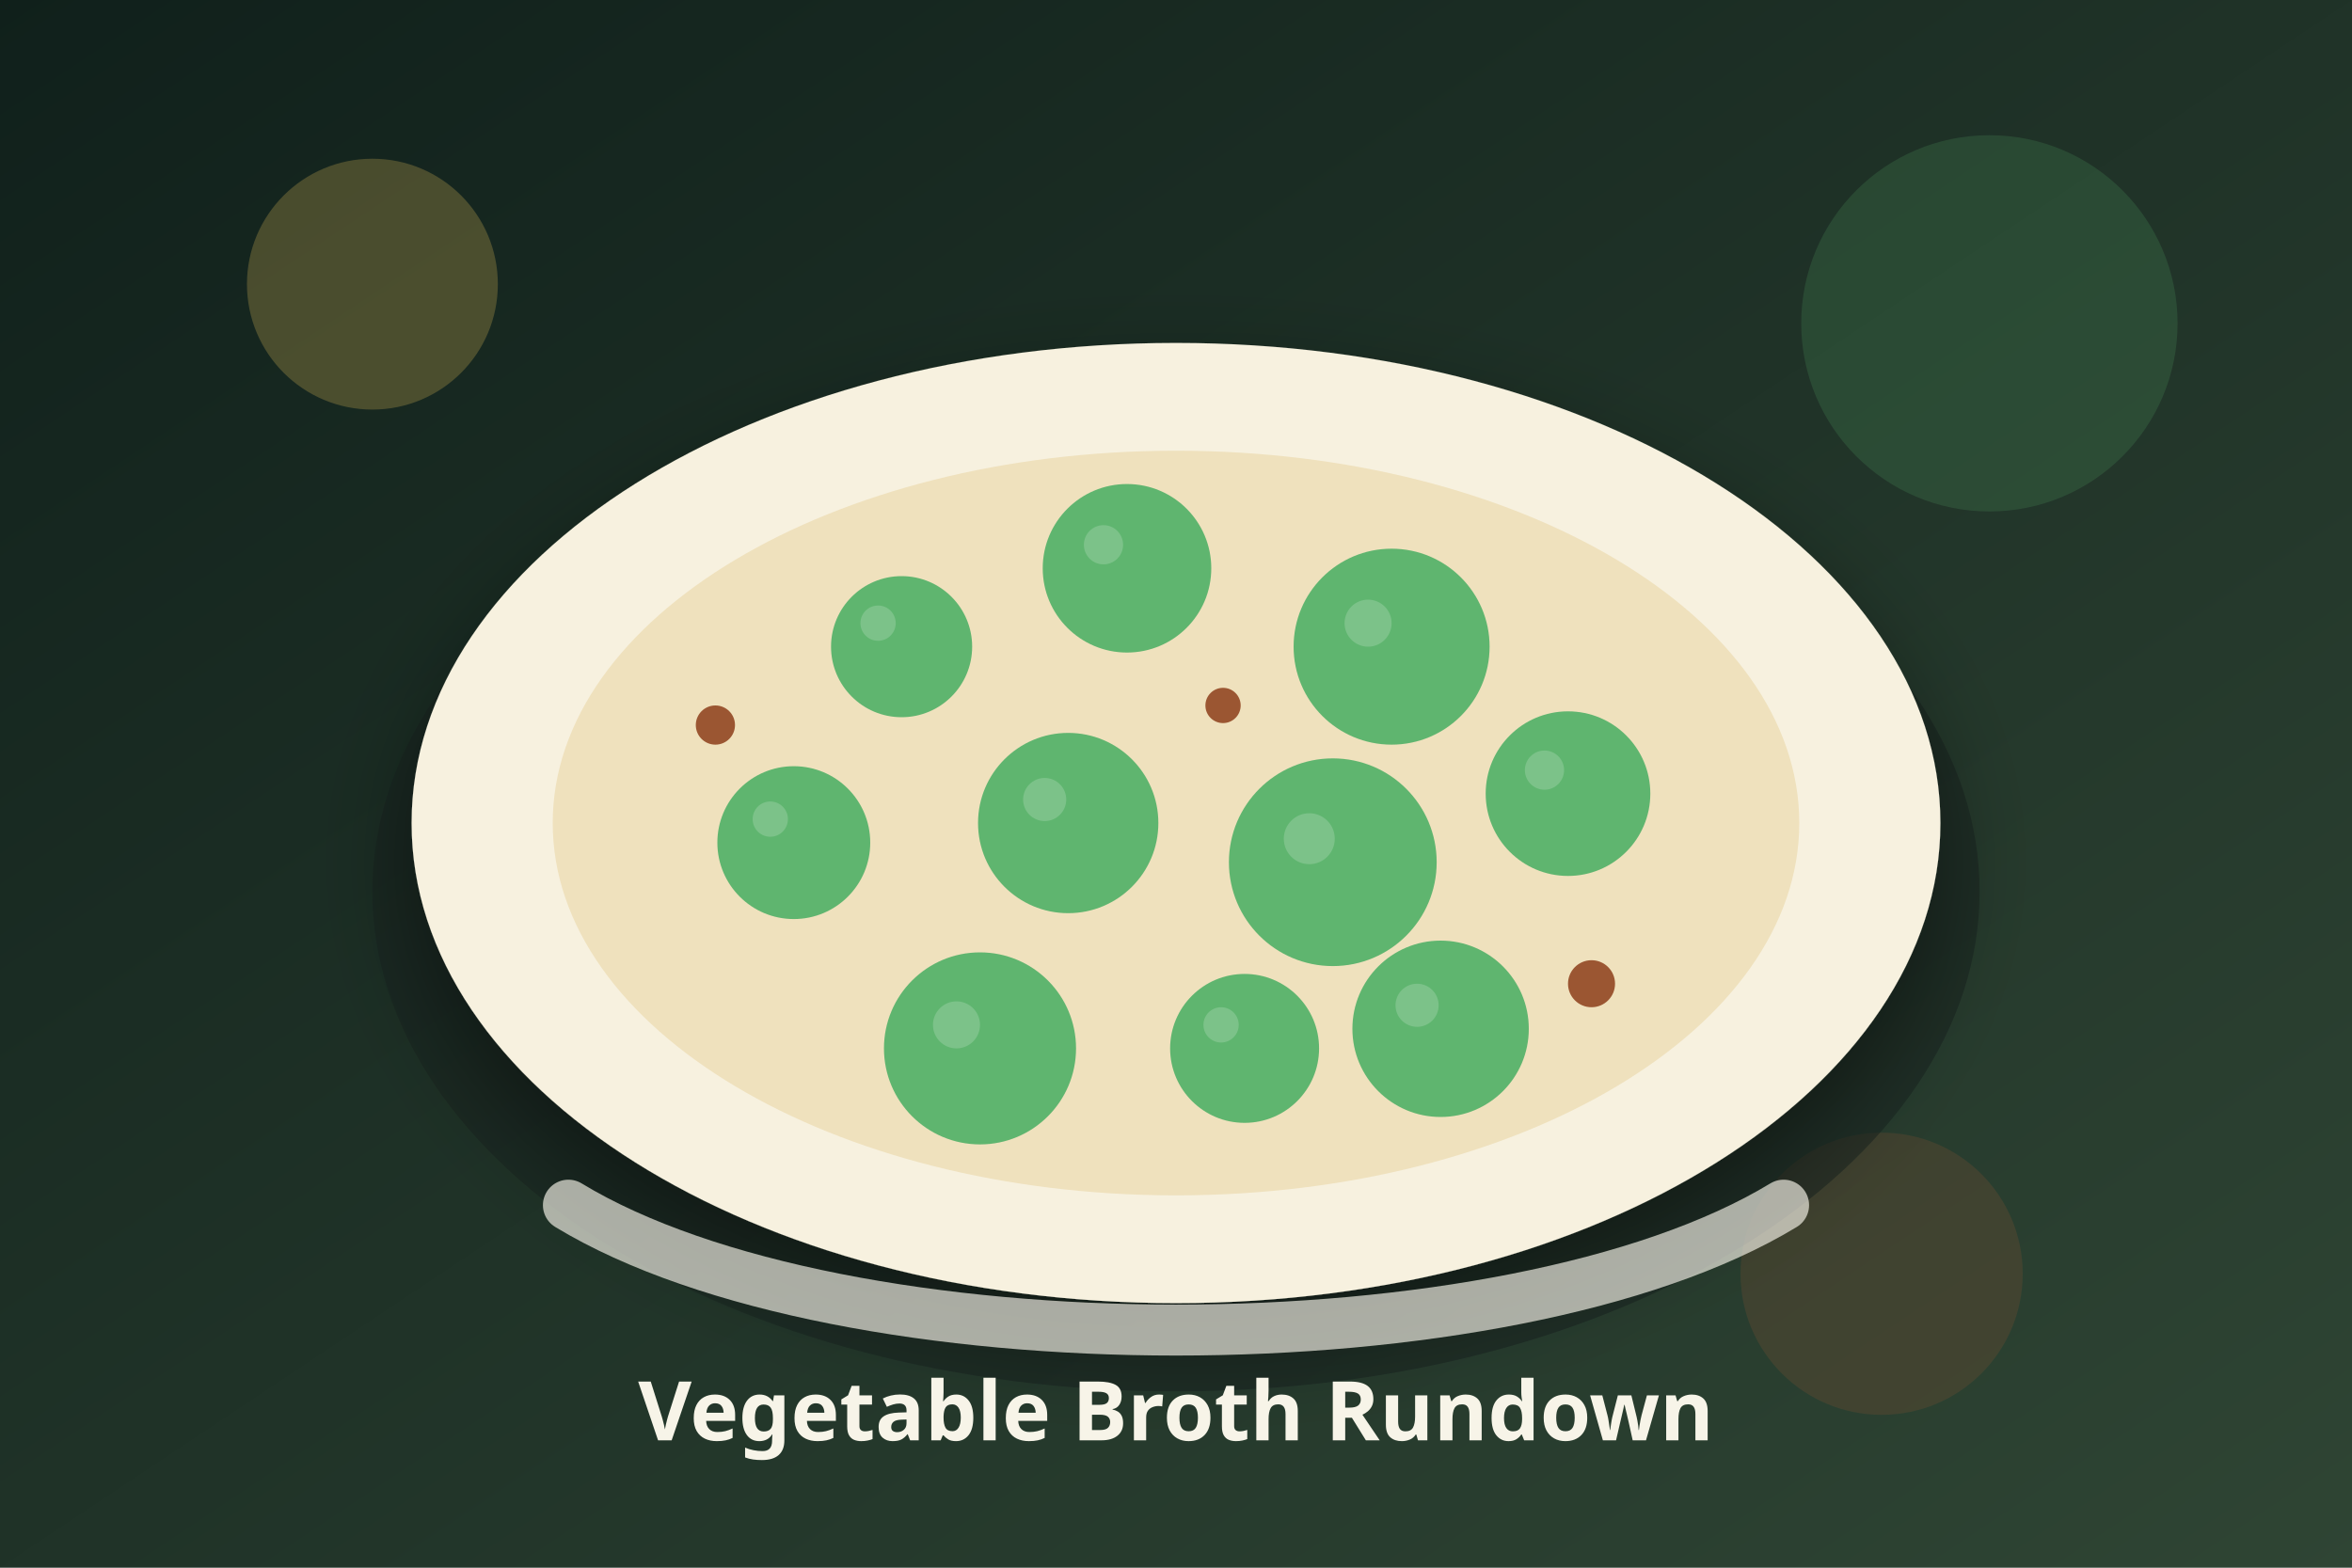
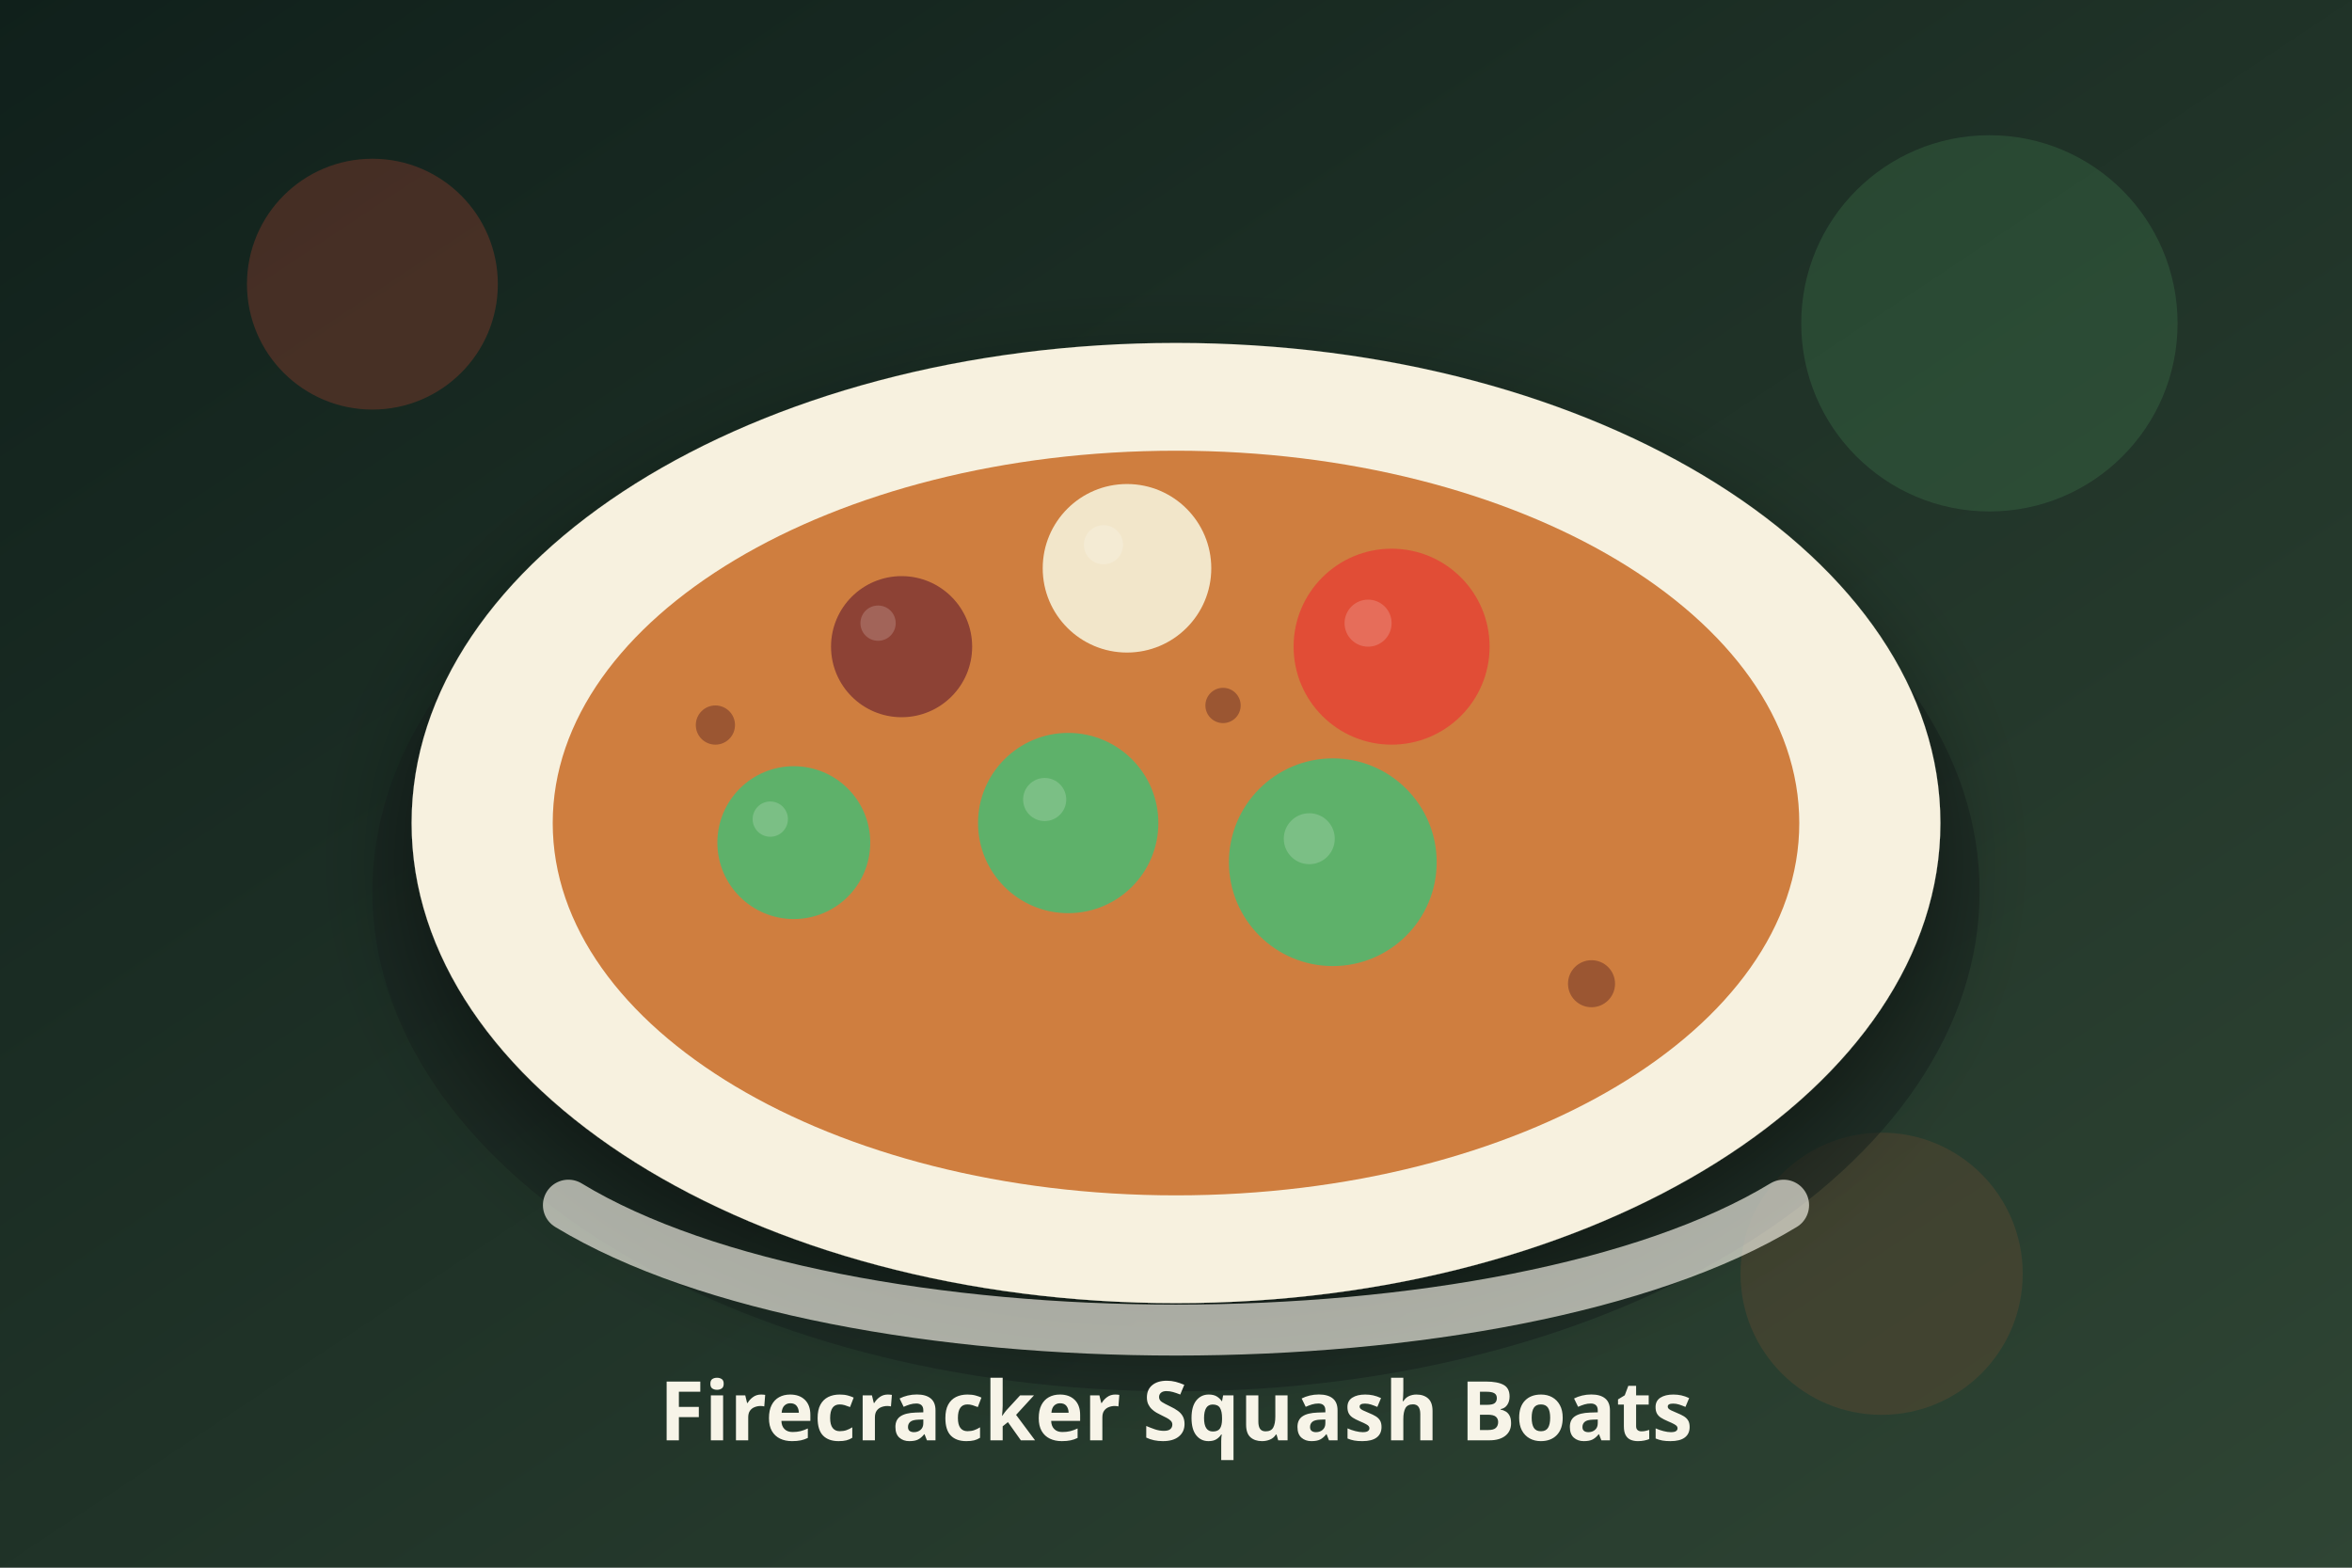
<svg xmlns="http://www.w3.org/2000/svg" width="1200" height="800" viewBox="0 0 1200 800" role="img" aria-labelledby="title desc">
  <defs>
    <linearGradient id="bg" x1="0" y1="0" x2="1" y2="1">
      <stop offset="0" stop-color="#10201b" />
      <stop offset="1" stop-color="#2f4534" />
    </linearGradient>
    <filter id="shadow" x="-20%" y="-20%" width="140%" height="150%">
      <feDropShadow dx="0" dy="20" stdDeviation="24" flood-color="#09110d" flood-opacity=".42" />
    </filter>
  </defs>
  <rect width="1200" height="800" fill="url(#bg)" />
-   <circle cx="190" cy="145" r="64" fill="#f4c95d" opacity=".24" />
+   <circle cx="190" cy="145" r="64" fill="#e24b36" opacity=".24" />
  <circle cx="1015" cy="165" r="96" fill="#5ab36c" opacity=".18" />
  <circle cx="960" cy="650" r="72" fill="#9b5632" opacity=".2" />
  <ellipse cx="600" cy="455" rx="410" ry="255" fill="#18221f" opacity=".55" />
  <ellipse cx="600" cy="420" rx="390" ry="245" fill="#f7f1df" filter="url(#shadow)" />
-   <ellipse cx="600" cy="420" rx="318" ry="190" fill="#efe1bd" />
-   <circle cx="460" cy="330" r="36" fill="#5ab36c" opacity=".96" />
+   <ellipse cx="600" cy="420" rx="318" ry="190" fill="#cf7e3f" />
+   <circle cx="460" cy="330" r="36" fill="#8a3f35" opacity=".96" />
  <circle cx="448" cy="318" r="9" fill="#fff" opacity=".18" />
-   <circle cx="575" cy="290" r="43" fill="#5ab36c" opacity=".96" />
+   <circle cx="575" cy="290" r="43" fill="#f4ead0" opacity=".96" />
  <circle cx="563" cy="278" r="10" fill="#fff" opacity=".18" />
-   <circle cx="710" cy="330" r="50" fill="#5ab36c" opacity=".96" />
+   <circle cx="710" cy="330" r="50" fill="#e24b36" opacity=".96" />
  <circle cx="698" cy="318" r="12" fill="#fff" opacity=".18" />
  <circle cx="405" cy="430" r="39" fill="#5ab36c" opacity=".96" />
  <circle cx="393" cy="418" r="9" fill="#fff" opacity=".18" />
  <circle cx="545" cy="420" r="46" fill="#5ab36c" opacity=".96" />
  <circle cx="533" cy="408" r="11" fill="#fff" opacity=".18" />
  <circle cx="680" cy="440" r="53" fill="#5ab36c" opacity=".96" />
  <circle cx="668" cy="428" r="13" fill="#fff" opacity=".18" />
-   <circle cx="800" cy="405" r="42" fill="#5ab36c" opacity=".96" />
-   <circle cx="788" cy="393" r="10" fill="#fff" opacity=".18" />
-   <circle cx="500" cy="535" r="49" fill="#5ab36c" opacity=".96" />
-   <circle cx="488" cy="523" r="12" fill="#fff" opacity=".18" />
-   <circle cx="635" cy="535" r="38" fill="#5ab36c" opacity=".96" />
-   <circle cx="623" cy="523" r="9" fill="#fff" opacity=".18" />
-   <circle cx="735" cy="525" r="45" fill="#5ab36c" opacity=".96" />
-   <circle cx="723" cy="513" r="11" fill="#fff" opacity=".18" />
  <circle cx="812" cy="502" r="12" fill="#9b5632" />
  <circle cx="365" cy="370" r="10" fill="#9b5632" />
  <circle cx="624" cy="360" r="9" fill="#9b5632" />
  <path d="M290 615 C430 700 770 700 910 615" fill="none" stroke="#fbf8ec" stroke-width="26" stroke-linecap="round" opacity=".65" />
-   <text x="600" y="735" fill="#f7f4e8" font-family="system-ui, sans-serif" font-size="42" font-weight="800" text-anchor="middle">Vegetable Broth Rundown</text>
+   <text x="600" y="735" fill="#f7f4e8" font-family="system-ui, sans-serif" font-size="42" font-weight="800" text-anchor="middle">Firecracker Squash Boats</text>
</svg>
